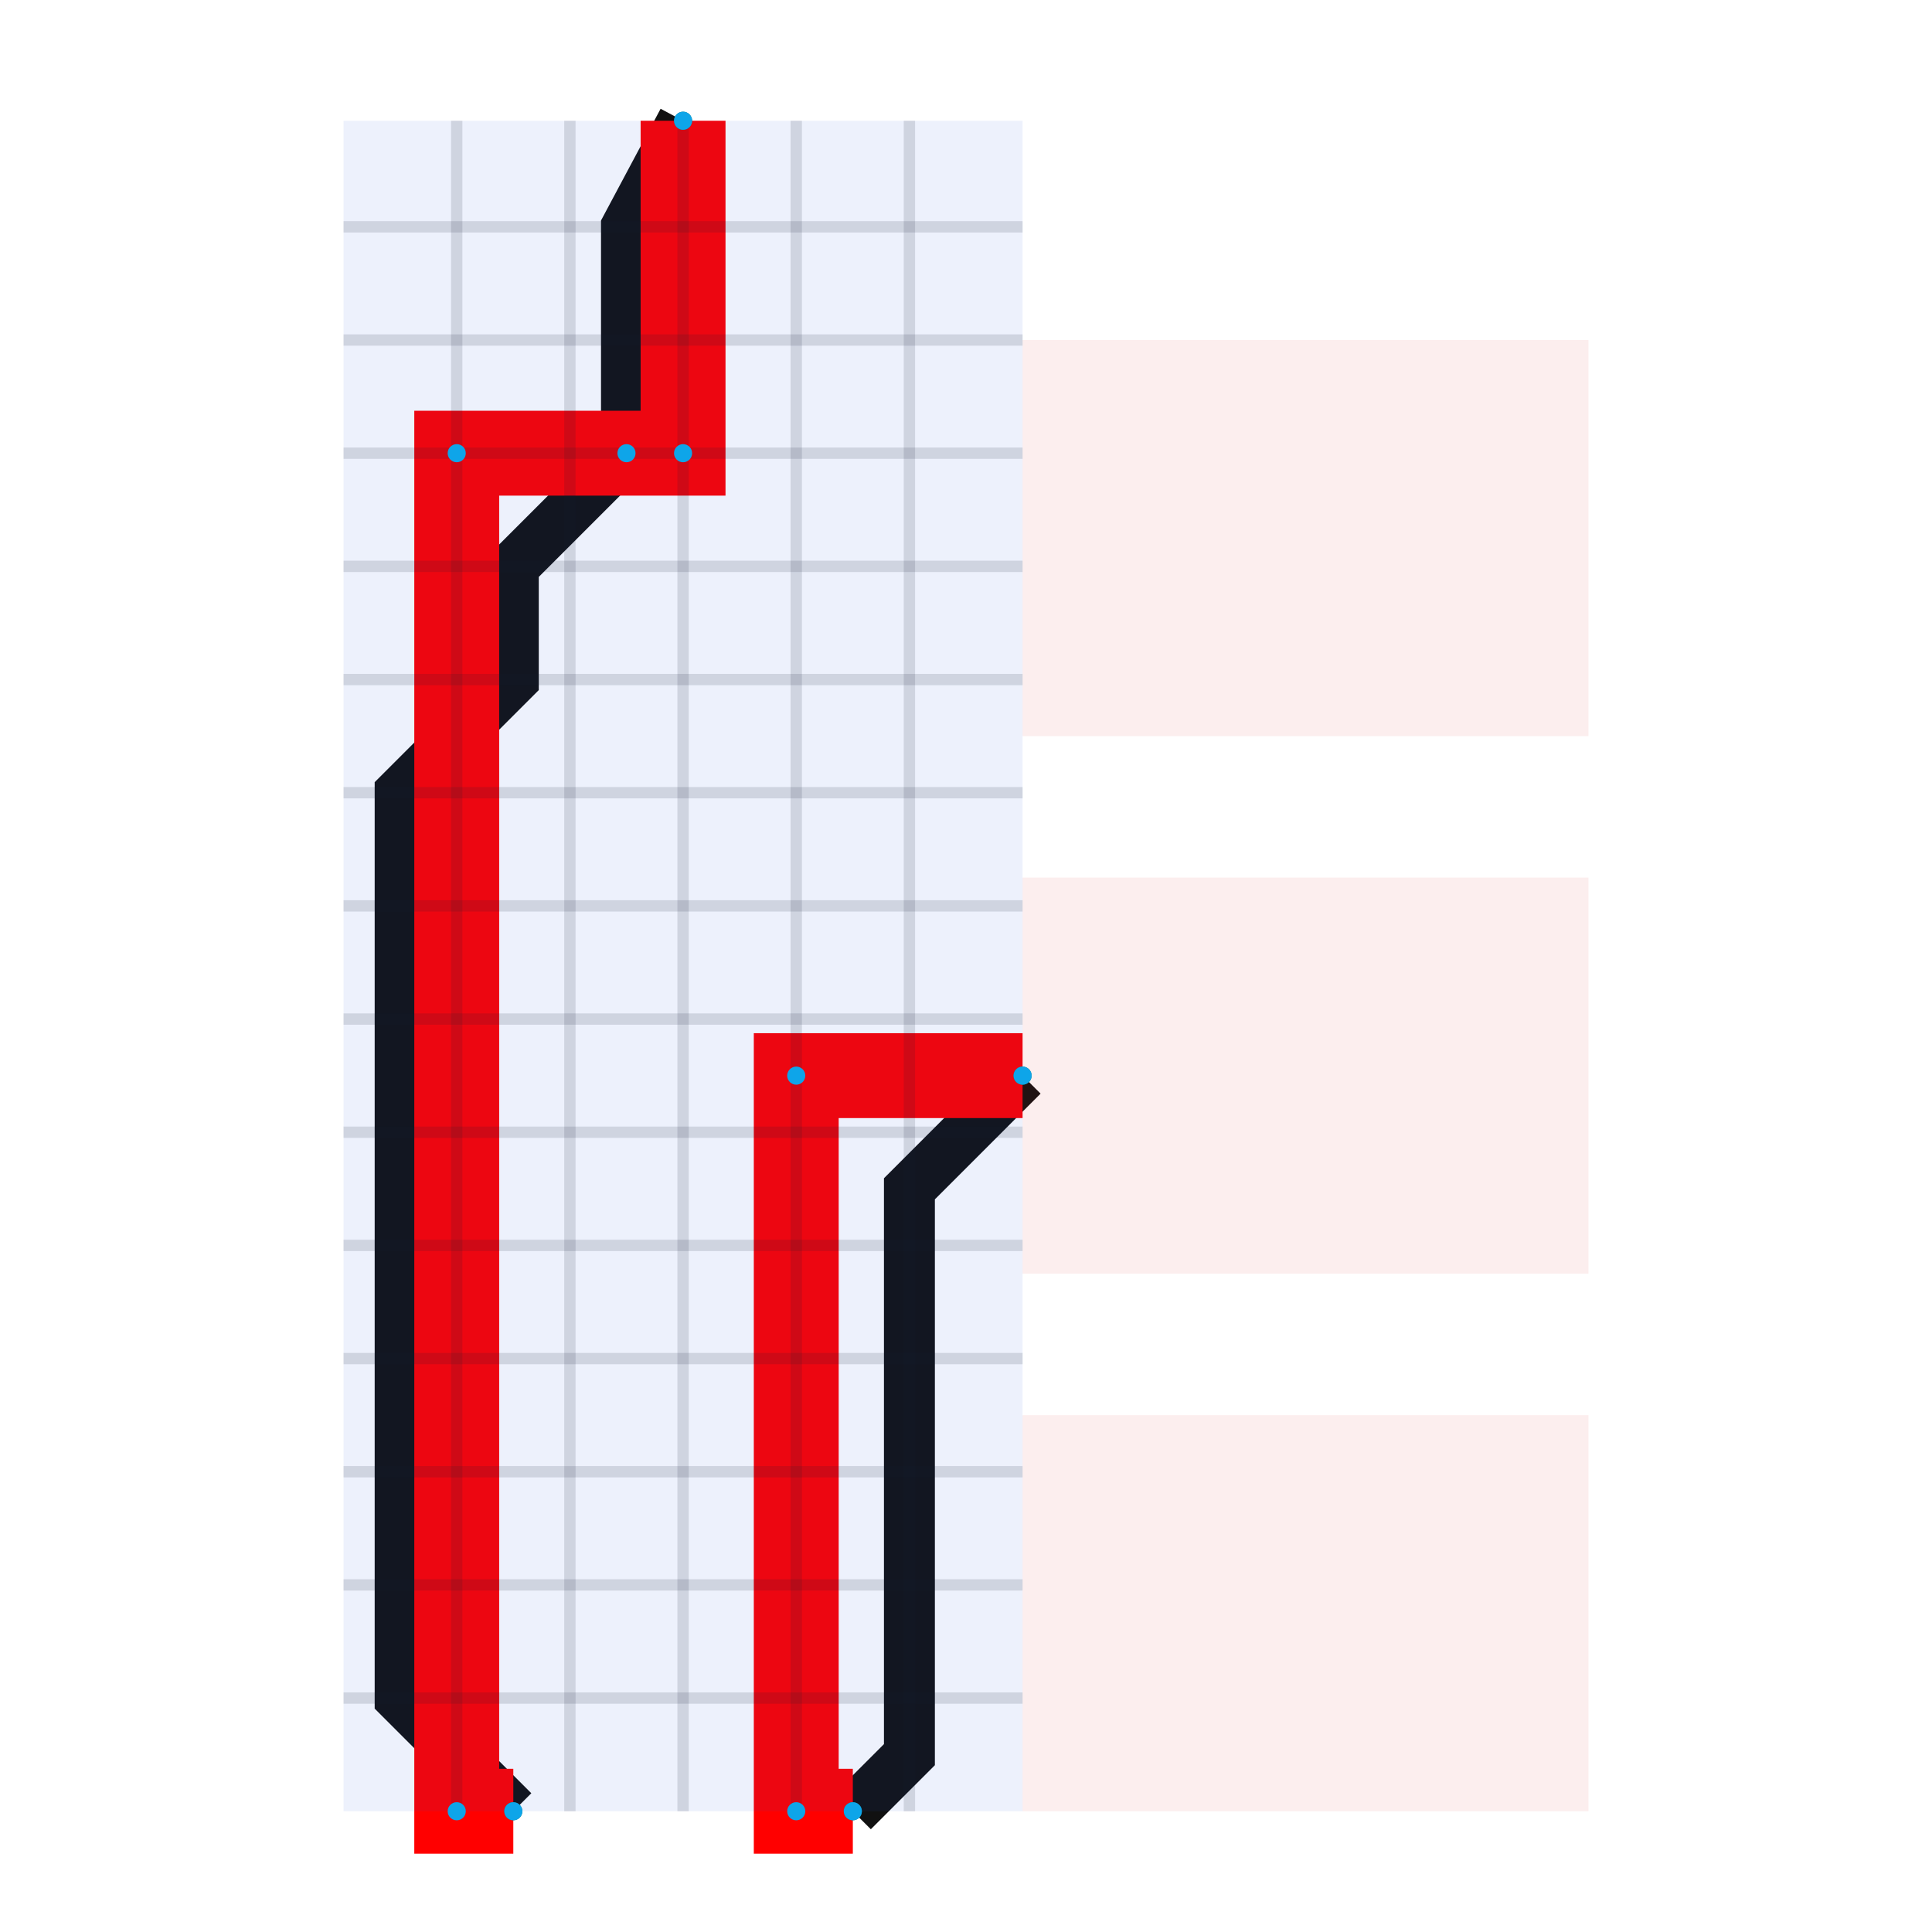
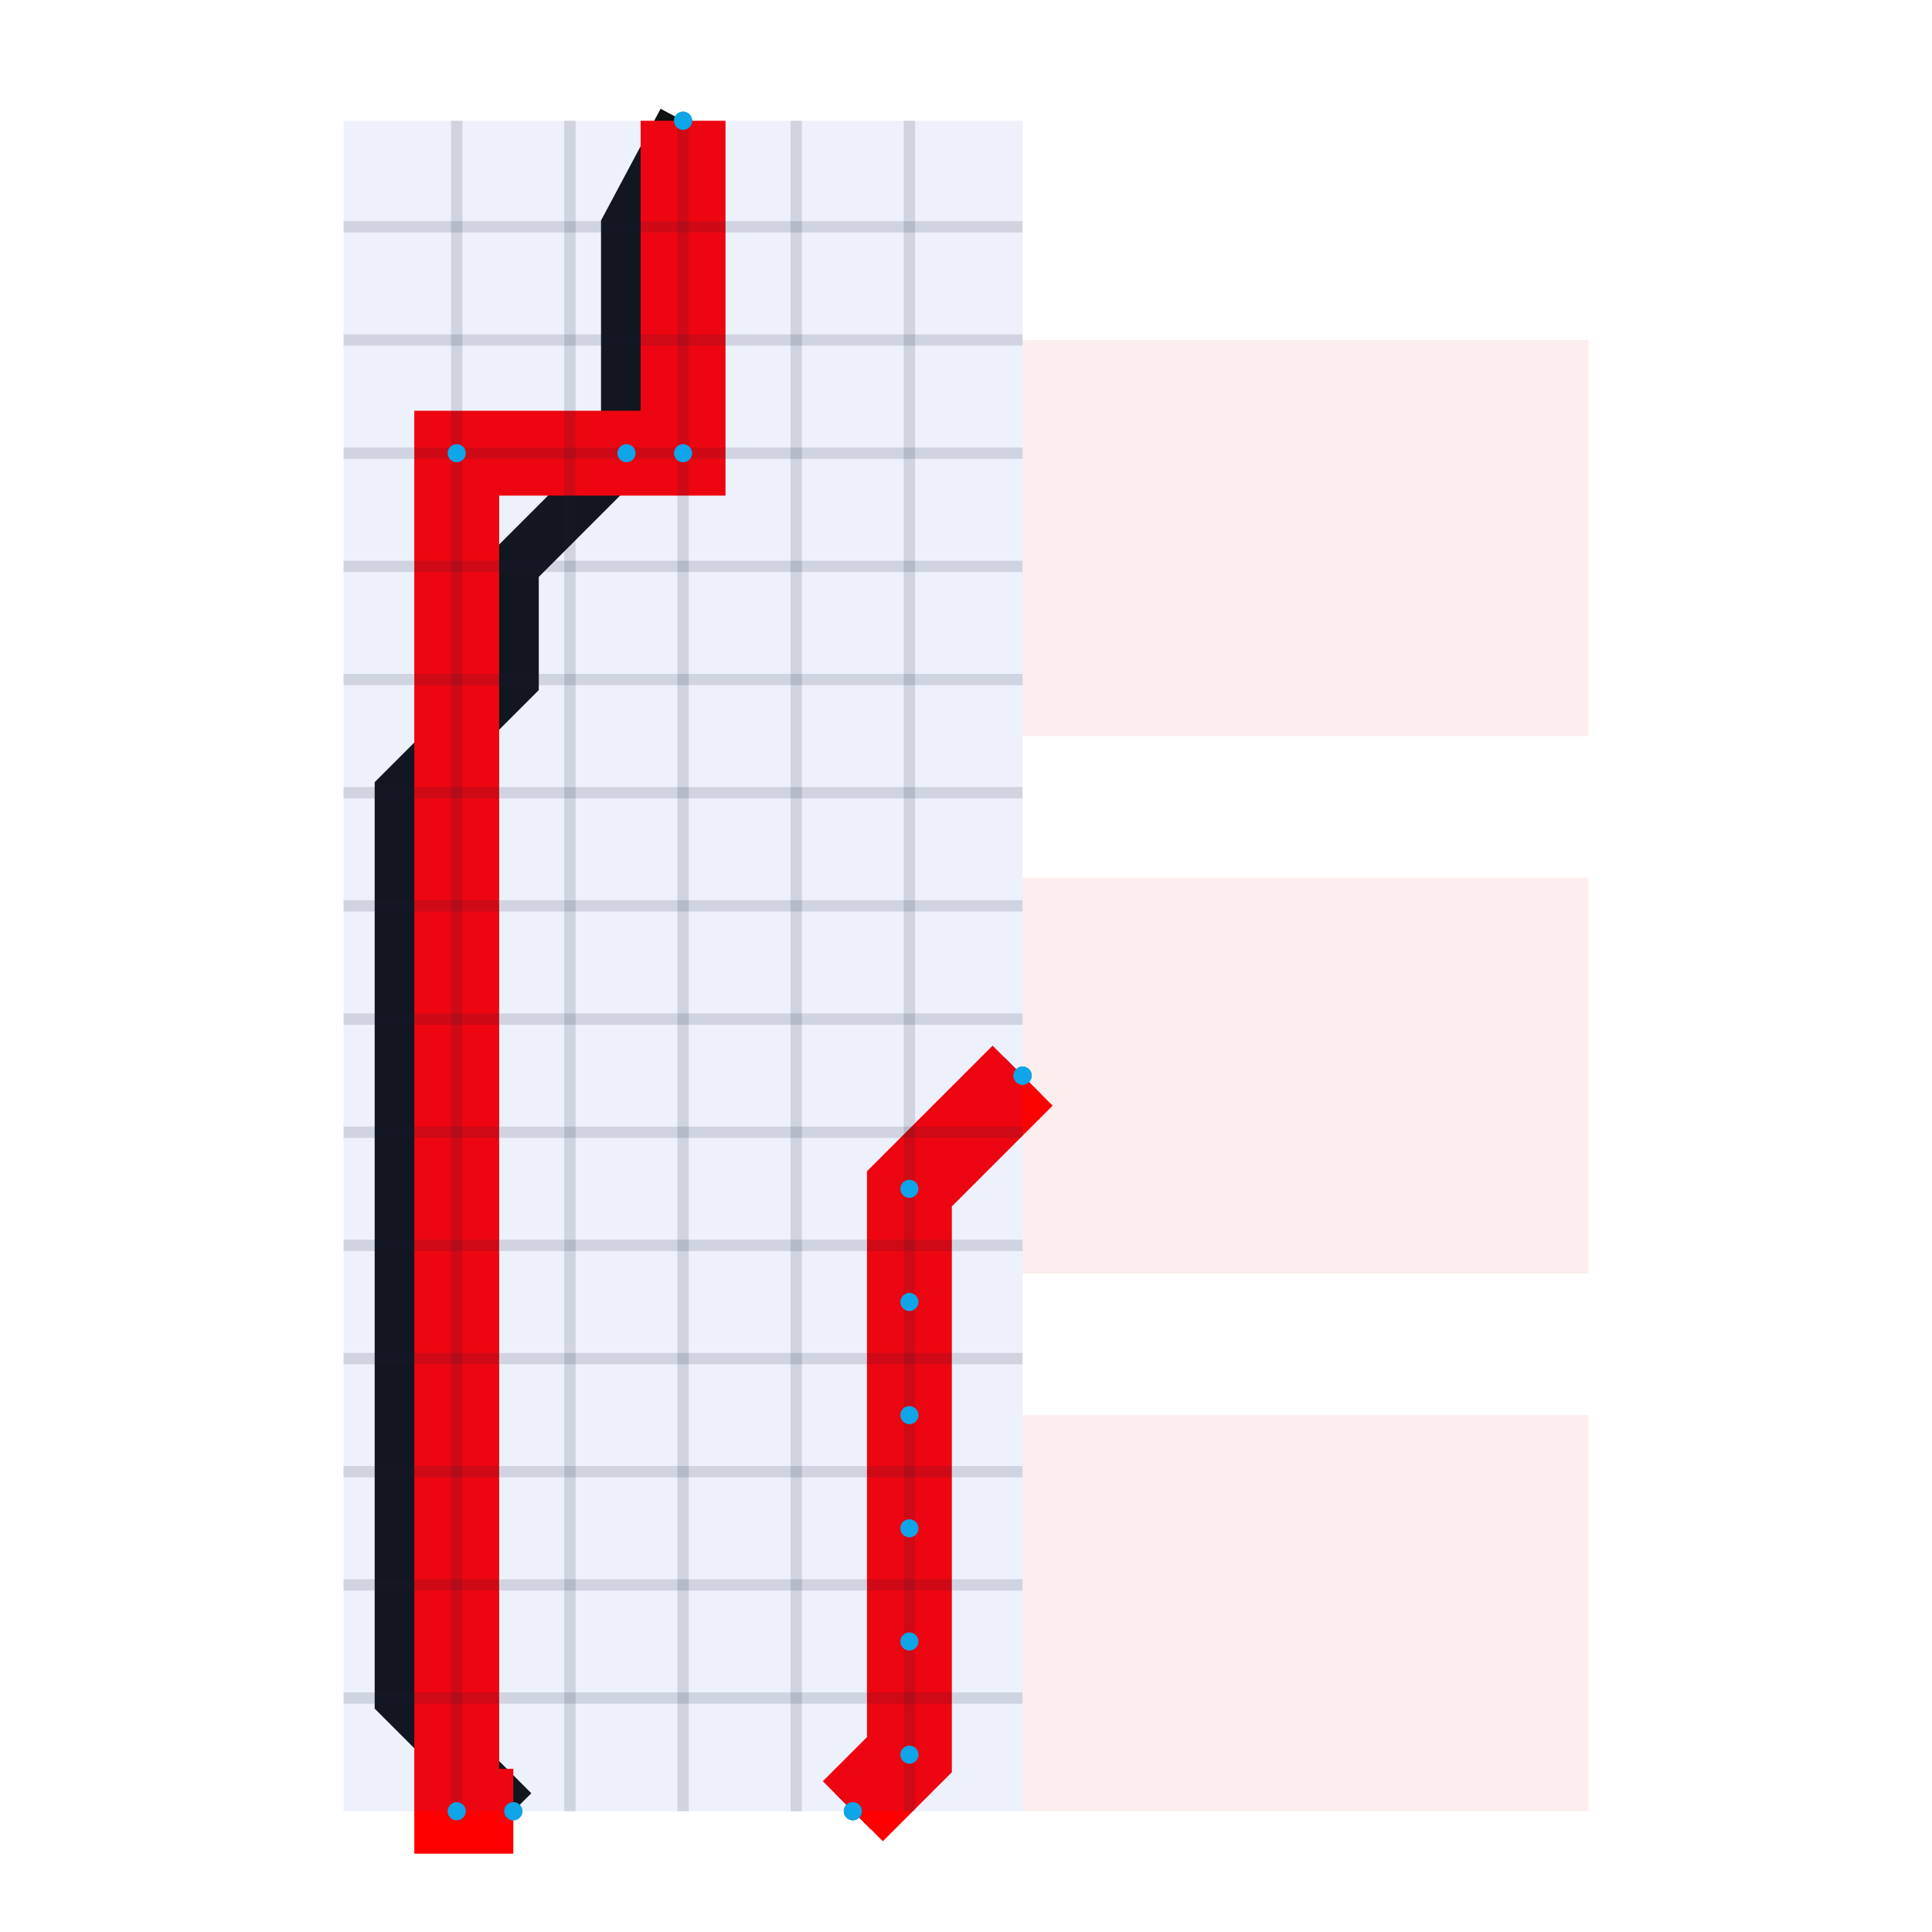
<svg xmlns="http://www.w3.org/2000/svg" width="640" height="640" viewBox="0 0 640 640">
  <rect width="100%" height="100%" fill="white" />
  <g>
    <polyline data-points="-12.7,-7.299999999999999 -12.700000000000001,-7.300000000000001 -12.9,-7.1000000000000005 -12.9,-6.9 -12.9,-6.7 -12.9,-6.5 -12.9,-6.3 -12.9,-6.1 -12.9,-5.8999999999999995 -12.9,-5.699999999999999 -12.9,-5.499999999999999 -12.700000000000001,-5.299999999999999 -12.700000000000001,-5.099999999999999 -12.500000000000002,-4.899999999999999 -12.500000000000002,-4.699999999999998 -12.500000000000002,-4.499999999999998 -12.4,-4.3125" data-type="line" data-label="original:source_net_7" points="170.042,600 170.042,600 132.552,562.51 132.552,525.021 132.552,487.531 132.552,450.042 132.552,412.552 132.552,375.063 132.552,337.573 132.552,300.084 132.552,262.594 170.042,225.105 170.042,187.615 207.531,150.126 207.531,112.636 207.531,75.146 226.276,40" fill="none" stroke="#111111" stroke-width="16.87" />
  </g>
  <g>
    <polyline data-points="-11.8,-6 -11.8,-6 -12,-6.2 -12,-6.4 -12,-6.6000000000000005 -12,-6.800000000000001 -12,-7.000000000000001 -12,-7.200000000000001 -12.100000000000001,-7.299999999999999" data-type="line" data-label="original:source_net_13" points="338.745,356.318 338.745,356.318 301.255,393.808 301.255,431.297 301.255,468.787 301.255,506.276 301.255,543.766 301.255,581.255 282.51,600" fill="none" stroke="#111111" stroke-width="16.87" />
  </g>
  <g>
    <polyline data-points="-12.7,-7.299999999999999 -12.8,-7.299999999999999 -12.8,-4.899999999999999 -12.500000000000002,-4.899999999999999 -12.4,-4.9 -12.4,-4.3125" data-type="line" data-label="source_net_7" points="170.042,600 151.297,600 151.297,150.126 207.531,150.126 226.276,150.126 226.276,40" fill="none" stroke="#FF0000" stroke-width="28.117" />
  </g>
  <g>
-     <polyline data-points="-11.8,-6 -12.2,-6 -12.2,-7.299999999999999 -12.100000000000001,-7.299999999999999" data-type="line" data-label="source_net_13" points="338.745,356.318 263.766,356.318 263.766,600 282.51,600" fill="none" stroke="#FF0000" stroke-width="28.117" />
+     <polyline data-points="-11.8,-6 -11.8,-6 -12,-6.2 -12,-6.4 -12,-6.6000000000000005 -12,-6.800000000000001 -12,-7.000000000000001 -12,-7.200000000000001 -12.100000000000001,-7.299999999999999" data-type="line" data-label="source_net_13" points="338.745,356.318 338.745,356.318 301.255,393.808 301.255,431.297 301.255,468.787 301.255,506.276 301.255,543.766 301.255,581.255 282.51,600" fill="none" stroke="#FF0000" stroke-width="28.117" />
  </g>
  <g>
    <polyline data-points="-12.8,-7.300000000000001 -12.8,-4.3125" data-type="line" data-label="grid:v" points="151.297,600 151.297,40" fill="none" stroke="rgba(15, 23, 42, 0.14)" stroke-width="3.749" />
  </g>
  <g>
    <polyline data-points="-12.600000000000001,-7.300000000000001 -12.600000000000001,-4.3125" data-type="line" data-label="grid:v" points="188.787,600 188.787,40" fill="none" stroke="rgba(15, 23, 42, 0.14)" stroke-width="3.749" />
  </g>
  <g>
    <polyline data-points="-12.400000000000002,-7.300000000000001 -12.400000000000002,-4.3125" data-type="line" data-label="grid:v" points="226.276,600 226.276,40" fill="none" stroke="rgba(15, 23, 42, 0.14)" stroke-width="3.749" />
  </g>
  <g>
    <polyline data-points="-12.200000000000003,-7.300000000000001 -12.200000000000003,-4.3125" data-type="line" data-label="grid:v" points="263.766,600 263.766,40" fill="none" stroke="rgba(15, 23, 42, 0.14)" stroke-width="3.749" />
  </g>
  <g>
    <polyline data-points="-12.000000000000004,-7.300000000000001 -12.000000000000004,-4.3125" data-type="line" data-label="grid:v" points="301.255,600 301.255,40" fill="none" stroke="rgba(15, 23, 42, 0.14)" stroke-width="3.749" />
  </g>
  <g>
    <polyline data-points="-13,-7.1000000000000005 -11.8,-7.1000000000000005" data-type="line" data-label="grid:h" points="113.808,562.51 338.745,562.51" fill="none" stroke="rgba(15, 23, 42, 0.14)" stroke-width="3.749" />
  </g>
  <g>
    <polyline data-points="-13,-6.9 -11.8,-6.9" data-type="line" data-label="grid:h" points="113.808,525.021 338.745,525.021" fill="none" stroke="rgba(15, 23, 42, 0.14)" stroke-width="3.749" />
  </g>
  <g>
    <polyline data-points="-13,-6.7 -11.8,-6.7" data-type="line" data-label="grid:h" points="113.808,487.531 338.745,487.531" fill="none" stroke="rgba(15, 23, 42, 0.14)" stroke-width="3.749" />
  </g>
  <g>
    <polyline data-points="-13,-6.5 -11.8,-6.5" data-type="line" data-label="grid:h" points="113.808,450.042 338.745,450.042" fill="none" stroke="rgba(15, 23, 42, 0.14)" stroke-width="3.749" />
  </g>
  <g>
    <polyline data-points="-13,-6.3 -11.8,-6.3" data-type="line" data-label="grid:h" points="113.808,412.552 338.745,412.552" fill="none" stroke="rgba(15, 23, 42, 0.14)" stroke-width="3.749" />
  </g>
  <g>
    <polyline data-points="-13,-6.1 -11.8,-6.1" data-type="line" data-label="grid:h" points="113.808,375.063 338.745,375.063" fill="none" stroke="rgba(15, 23, 42, 0.14)" stroke-width="3.749" />
  </g>
  <g>
    <polyline data-points="-13,-5.8999999999999995 -11.8,-5.8999999999999995" data-type="line" data-label="grid:h" points="113.808,337.573 338.745,337.573" fill="none" stroke="rgba(15, 23, 42, 0.14)" stroke-width="3.749" />
  </g>
  <g>
    <polyline data-points="-13,-5.699999999999999 -11.8,-5.699999999999999" data-type="line" data-label="grid:h" points="113.808,300.084 338.745,300.084" fill="none" stroke="rgba(15, 23, 42, 0.14)" stroke-width="3.749" />
  </g>
  <g>
    <polyline data-points="-13,-5.499999999999999 -11.8,-5.499999999999999" data-type="line" data-label="grid:h" points="113.808,262.594 338.745,262.594" fill="none" stroke="rgba(15, 23, 42, 0.14)" stroke-width="3.749" />
  </g>
  <g>
    <polyline data-points="-13,-5.299999999999999 -11.8,-5.299999999999999" data-type="line" data-label="grid:h" points="113.808,225.105 338.745,225.105" fill="none" stroke="rgba(15, 23, 42, 0.14)" stroke-width="3.749" />
  </g>
  <g>
    <polyline data-points="-13,-5.099999999999999 -11.8,-5.099999999999999" data-type="line" data-label="grid:h" points="113.808,187.615 338.745,187.615" fill="none" stroke="rgba(15, 23, 42, 0.14)" stroke-width="3.749" />
  </g>
  <g>
    <polyline data-points="-13,-4.899999999999999 -11.8,-4.899999999999999" data-type="line" data-label="grid:h" points="113.808,150.126 338.745,150.126" fill="none" stroke="rgba(15, 23, 42, 0.14)" stroke-width="3.749" />
  </g>
  <g>
    <polyline data-points="-13,-4.699999999999998 -11.8,-4.699999999999998" data-type="line" data-label="grid:h" points="113.808,112.636 338.745,112.636" fill="none" stroke="rgba(15, 23, 42, 0.14)" stroke-width="3.749" />
  </g>
  <g>
    <polyline data-points="-13,-4.499999999999998 -11.8,-4.499999999999998" data-type="line" data-label="grid:h" points="113.808,75.146 338.745,75.146" fill="none" stroke="rgba(15, 23, 42, 0.14)" stroke-width="3.749" />
  </g>
  <g>
    <rect data-type="rect" data-label="cmn_65" data-x="-12.4" data-y="-5.80625" x="113.808" y="40" width="224.937" height="560" fill="rgba(29, 78, 216, 0.08)" stroke="#1d4ed8" stroke-width="0.005" />
  </g>
  <g>
    <rect data-type="rect" data-label="obstacle:rect:0" data-x="-11.3" data-y="-5.05" x="338.745" y="112.636" width="187.448" height="131.213" fill="rgba(220, 38, 38, 0.08)" stroke="#dc2626" stroke-width="0.005" />
  </g>
  <g>
    <rect data-type="rect" data-label="obstacle:rect:1" data-x="-11.3" data-y="-6" x="338.745" y="290.711" width="187.448" height="131.213" fill="rgba(220, 38, 38, 0.08)" stroke="#dc2626" stroke-width="0.005" />
  </g>
  <g>
    <rect data-type="rect" data-label="obstacle:rect:2" data-x="-11.3" data-y="-6.95" x="338.745" y="468.787" width="187.448" height="131.213" fill="rgba(220, 38, 38, 0.08)" stroke="#dc2626" stroke-width="0.005" />
  </g>
  <g>
    <circle data-type="point" data-label="source_net_13" data-x="-11.8" data-y="-6" cx="338.745" cy="356.318" r="3" fill="#0f766e" />
  </g>
  <g>
    <circle data-type="point" data-label="source_net_13" data-x="-12.100000000000001" data-y="-7.299999999999999" cx="282.51" cy="600" r="3" fill="#0f766e" />
  </g>
  <g>
    <circle data-type="point" data-label="source_net_7" data-x="-12.7" data-y="-7.299999999999999" cx="170.042" cy="600" r="3" fill="#0f766e" />
  </g>
  <g>
    <circle data-type="point" data-label="source_net_7" data-x="-12.4" data-y="-4.3125" cx="226.276" cy="40" r="3" fill="#0f766e" />
  </g>
  <g>
    <circle data-type="point" data-label="" data-x="-12.7" data-y="-7.299999999999999" cx="170.042" cy="600" r="3" fill="#0ea5e9" />
  </g>
  <g>
    <circle data-type="point" data-label="" data-x="-12.8" data-y="-7.299999999999999" cx="151.297" cy="600" r="3" fill="#0ea5e9" />
  </g>
  <g>
    <circle data-type="point" data-label="" data-x="-12.8" data-y="-4.899999999999999" cx="151.297" cy="150.126" r="3" fill="#0ea5e9" />
  </g>
  <g>
    <circle data-type="point" data-label="" data-x="-12.500000000000002" data-y="-4.899999999999999" cx="207.531" cy="150.126" r="3" fill="#0ea5e9" />
  </g>
  <g>
    <circle data-type="point" data-label="" data-x="-12.4" data-y="-4.9" cx="226.276" cy="150.126" r="3" fill="#0ea5e9" />
  </g>
  <g>
    <circle data-type="point" data-label="" data-x="-12.4" data-y="-4.3125" cx="226.276" cy="40" r="3" fill="#0ea5e9" />
  </g>
  <g>
    <circle data-type="point" data-label="" data-x="-11.8" data-y="-6" cx="338.745" cy="356.318" r="3" fill="#0ea5e9" />
  </g>
  <g>
-     <circle data-type="point" data-label="" data-x="-12.2" data-y="-6" cx="263.766" cy="356.318" r="3" fill="#0ea5e9" />
+     <circle data-type="point" data-label="" data-x="-11.8" data-y="-6" cx="338.745" cy="356.318" r="3" fill="#0ea5e9" />
  </g>
  <g>
-     <circle data-type="point" data-label="" data-x="-12.2" data-y="-7.299999999999999" cx="263.766" cy="600" r="3" fill="#0ea5e9" />
+     <circle data-type="point" data-label="" data-x="-12" data-y="-6.2" cx="301.255" cy="393.808" r="3" fill="#0ea5e9" />
+   </g>
+   <g>
+     <circle data-type="point" data-label="" data-x="-12" data-y="-6.4" cx="301.255" cy="431.297" r="3" fill="#0ea5e9" />
+   </g>
+   <g>
+     <circle data-type="point" data-label="" data-x="-12" data-y="-6.6000000000000005" cx="301.255" cy="468.787" r="3" fill="#0ea5e9" />
+   </g>
+   <g>
+     <circle data-type="point" data-label="" data-x="-12" data-y="-6.800000000000001" cx="301.255" cy="506.276" r="3" fill="#0ea5e9" />
+   </g>
+   <g>
+     <circle data-type="point" data-label="" data-x="-12" data-y="-7.000000000000001" cx="301.255" cy="543.766" r="3" fill="#0ea5e9" />
+   </g>
+   <g>
+     <circle data-type="point" data-label="" data-x="-12" data-y="-7.200000000000001" cx="301.255" cy="581.255" r="3" fill="#0ea5e9" />
  </g>
  <g>
    <circle data-type="point" data-label="" data-x="-12.100000000000001" data-y="-7.299999999999999" cx="282.51" cy="600" r="3" fill="#0ea5e9" />
  </g>
  <g id="crosshair" style="display: none">
    <line id="crosshair-h" y1="0" y2="640" stroke="#666" stroke-width="0.5" />
    <line id="crosshair-v" x1="0" x2="640" stroke="#666" stroke-width="0.5" />
    <text id="coordinates" font-family="monospace" font-size="12" fill="#666" />
  </g>
</svg>
